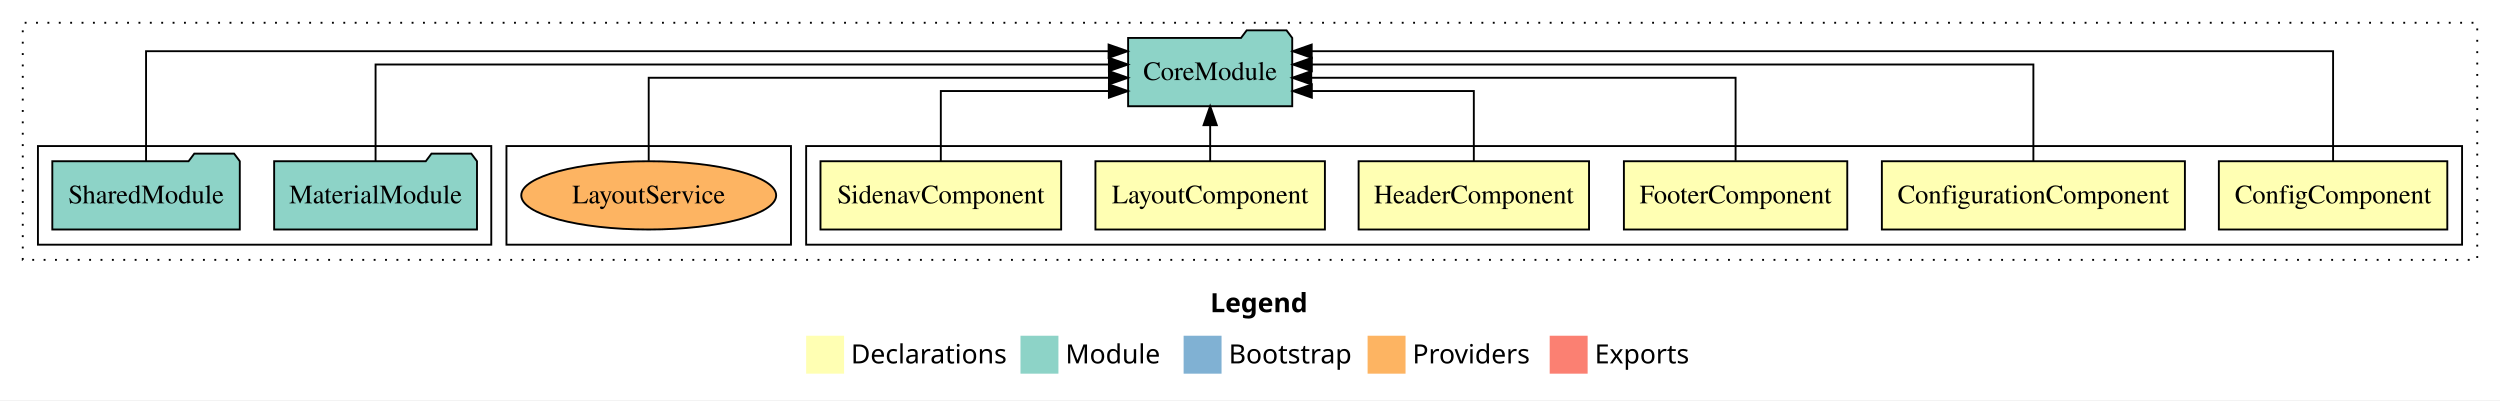
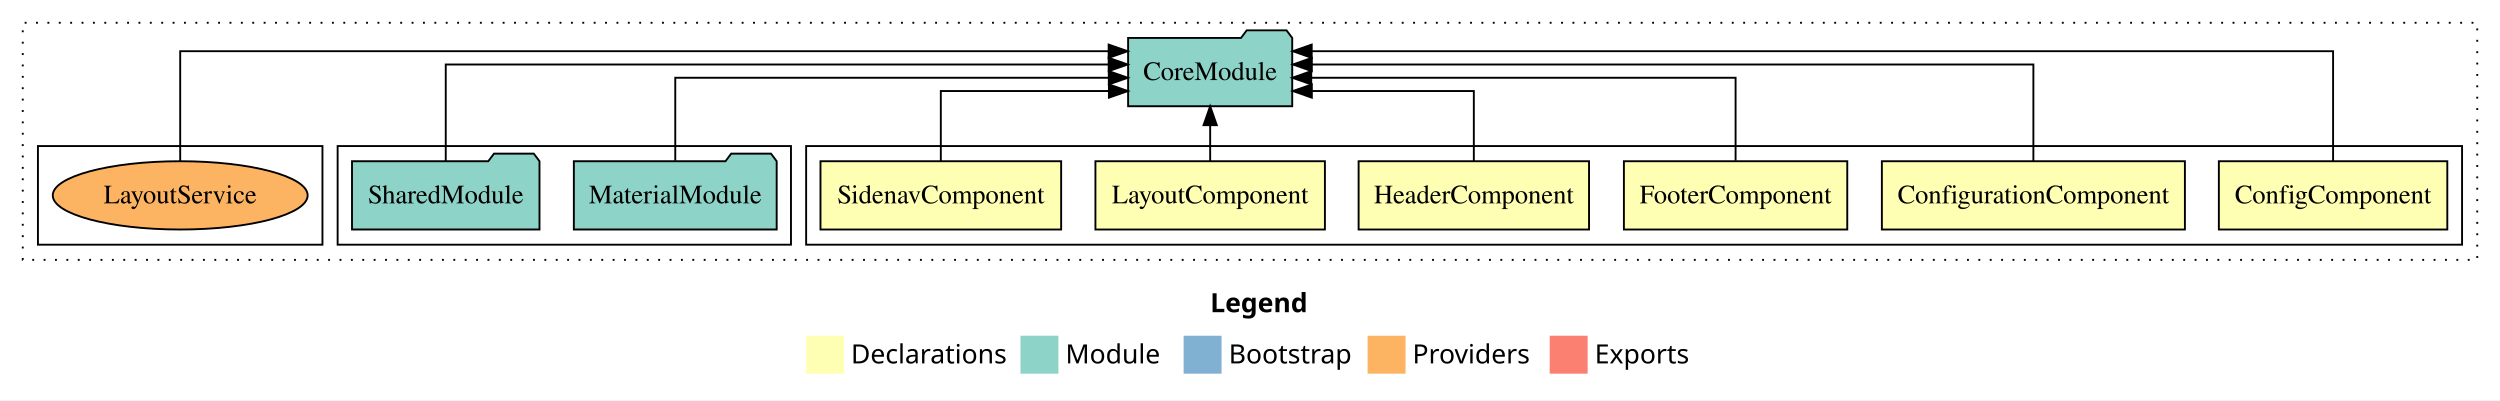
<svg xmlns="http://www.w3.org/2000/svg" width="1318pt" height="211pt" viewBox="0.00 0.00 1318.00 211.00">
  <g id="graph0" class="graph" transform="scale(1 1) rotate(0) translate(4 207)">
    <polygon fill="white" stroke="transparent" points="-4,4 -4,-207 1314,-207 1314,4 -4,4" />
    <text text-anchor="start" x="634.01" y="-42.4" font-family="sans-serif" font-weight="bold" font-size="14.00">Legend</text>
    <polygon fill="#ffffb3" stroke="transparent" points="421,-10 421,-30 441,-30 441,-10 421,-10" />
    <text text-anchor="start" x="444.63" y="-15.4" font-family="sans-serif" font-size="14.00">  Declarations</text>
    <polygon fill="#8dd3c7" stroke="transparent" points="534,-10 534,-30 554,-30 554,-10 534,-10" />
    <text text-anchor="start" x="557.73" y="-15.4" font-family="sans-serif" font-size="14.00">  Module</text>
    <polygon fill="#80b1d3" stroke="transparent" points="620,-10 620,-30 640,-30 640,-10 620,-10" />
    <text text-anchor="start" x="643.78" y="-15.4" font-family="sans-serif" font-size="14.00">  Bootstrap</text>
    <polygon fill="#fdb462" stroke="transparent" points="717,-10 717,-30 737,-30 737,-10 717,-10" />
    <text text-anchor="start" x="740.67" y="-15.4" font-family="sans-serif" font-size="14.00">  Providers</text>
    <polygon fill="#fb8072" stroke="transparent" points="813,-10 813,-30 833,-30 833,-10 813,-10" />
    <text text-anchor="start" x="836.73" y="-15.4" font-family="sans-serif" font-size="14.00">  Exports</text>
    <g id="clust1" class="cluster">
      <polygon fill="none" stroke="black" stroke-dasharray="1,5" points="8,-70 8,-195 1302,-195 1302,-70 8,-70" />
    </g>
    <g id="clust2" class="cluster">
      <polygon fill="none" stroke="black" points="421,-78 421,-130 1294,-130 1294,-78 421,-78" />
    </g>
+     <g id="clust9" class="cluster">
+       <polygon fill="none" stroke="black" points="174,-78 174,-130 413,-130 413,-78 174,-78" />
+     </g>
    <g id="clust12" class="cluster">
-       <polygon fill="none" stroke="black" points="263,-78 263,-130 413,-130 413,-78 263,-78" />
-     </g>
-     <g id="clust9" class="cluster">
-       <polygon fill="none" stroke="black" points="16,-78 16,-130 255,-130 255,-78 16,-78" />
+       <polygon fill="none" stroke="black" points="16,-78 16,-130 166,-130 166,-78 16,-78" />
    </g>
    <g id="node1" class="node">
      <polygon fill="#ffffb3" stroke="black" points="1286.22,-122 1165.78,-122 1165.78,-86 1286.22,-86 1286.22,-122" />
      <text text-anchor="middle" x="1226" y="-99.8" font-family="Times,serif" font-size="14.00">ConfigComponent</text>
    </g>
    <g id="node7" class="node">
      <polygon fill="#8dd3c7" stroke="black" points="677.26,-187 674.26,-191 653.26,-191 650.26,-187 590.74,-187 590.74,-151 677.26,-151 677.26,-187" />
      <text text-anchor="middle" x="634" y="-164.8" font-family="Times,serif" font-size="14.00">CoreModule</text>
    </g>
    <g id="edge1" class="edge">
      <path fill="none" stroke="black" d="M1226,-122.01C1226,-144.49 1226,-180 1226,-180 1226,-180 687.53,-180 687.53,-180" />
      <polygon fill="black" stroke="black" points="687.53,-176.5 677.53,-180 687.53,-183.5 687.53,-176.5" />
    </g>
    <g id="node2" class="node">
      <polygon fill="#ffffb3" stroke="black" points="1147.88,-122 988.12,-122 988.12,-86 1147.88,-86 1147.88,-122" />
      <text text-anchor="middle" x="1068" y="-99.8" font-family="Times,serif" font-size="14.00">ConfigurationComponent</text>
    </g>
    <g id="edge2" class="edge">
      <path fill="none" stroke="black" d="M1068,-122.13C1068,-142.57 1068,-173 1068,-173 1068,-173 687.6,-173 687.6,-173" />
      <polygon fill="black" stroke="black" points="687.6,-169.5 677.6,-173 687.6,-176.5 687.6,-169.5" />
    </g>
    <g id="node3" class="node">
      <polygon fill="#ffffb3" stroke="black" points="969.88,-122 852.12,-122 852.12,-86 969.88,-86 969.88,-122" />
      <text text-anchor="middle" x="911" y="-99.8" font-family="Times,serif" font-size="14.00">FooterComponent</text>
    </g>
    <g id="edge3" class="edge">
      <path fill="none" stroke="black" d="M911,-122.27C911,-140.56 911,-166 911,-166 911,-166 687.28,-166 687.28,-166" />
      <polygon fill="black" stroke="black" points="687.28,-162.5 677.28,-166 687.28,-169.5 687.28,-162.5" />
    </g>
    <g id="node4" class="node">
      <polygon fill="#ffffb3" stroke="black" points="833.74,-122 712.26,-122 712.26,-86 833.74,-86 833.74,-122" />
      <text text-anchor="middle" x="773" y="-99.8" font-family="Times,serif" font-size="14.00">HeaderComponent</text>
    </g>
    <g id="edge4" class="edge">
      <path fill="none" stroke="black" d="M773,-122.01C773,-138.05 773,-159 773,-159 773,-159 687.6,-159 687.6,-159" />
      <polygon fill="black" stroke="black" points="687.6,-155.5 677.6,-159 687.6,-162.5 687.6,-155.5" />
    </g>
    <g id="node5" class="node">
      <polygon fill="#ffffb3" stroke="black" points="694.49,-122 573.51,-122 573.51,-86 694.49,-86 694.49,-122" />
      <text text-anchor="middle" x="634" y="-99.8" font-family="Times,serif" font-size="14.00">LayoutComponent</text>
    </g>
    <g id="edge5" class="edge">
      <path fill="none" stroke="black" d="M634,-122.11C634,-122.11 634,-140.99 634,-140.99" />
      <polygon fill="black" stroke="black" points="630.5,-140.99 634,-150.99 637.5,-140.99 630.5,-140.99" />
    </g>
    <g id="node6" class="node">
      <polygon fill="#ffffb3" stroke="black" points="555.44,-122 428.56,-122 428.56,-86 555.44,-86 555.44,-122" />
      <text text-anchor="middle" x="492" y="-99.8" font-family="Times,serif" font-size="14.00">SidenavComponent</text>
    </g>
    <g id="edge6" class="edge">
      <path fill="none" stroke="black" d="M492,-122.01C492,-138.05 492,-159 492,-159 492,-159 580.62,-159 580.62,-159" />
      <polygon fill="black" stroke="black" points="580.62,-162.5 590.62,-159 580.62,-155.5 580.62,-162.5" />
    </g>
    <g id="node8" class="node">
-       <polygon fill="#8dd3c7" stroke="black" points="247.47,-122 244.47,-126 223.47,-126 220.47,-122 140.53,-122 140.53,-86 247.47,-86 247.47,-122" />
-       <text text-anchor="middle" x="194" y="-99.8" font-family="Times,serif" font-size="14.00">MaterialModule</text>
+       <polygon fill="#8dd3c7" stroke="black" points="405.47,-122 402.47,-126 381.47,-126 378.47,-122 298.53,-122 298.53,-86 405.47,-86 405.47,-122" />
+       <text text-anchor="middle" x="352" y="-99.8" font-family="Times,serif" font-size="14.00">MaterialModule</text>
    </g>
    <g id="edge7" class="edge">
-       <path fill="none" stroke="black" d="M194,-122.13C194,-142.57 194,-173 194,-173 194,-173 580.61,-173 580.61,-173" />
-       <polygon fill="black" stroke="black" points="580.61,-176.5 590.61,-173 580.61,-169.5 580.61,-176.5" />
+       <path fill="none" stroke="black" d="M352,-122.27C352,-140.56 352,-166 352,-166 352,-166 580.56,-166 580.56,-166" />
+       <polygon fill="black" stroke="black" points="580.56,-169.5 590.56,-166 580.56,-162.5 580.56,-169.5" />
    </g>
    <g id="node9" class="node">
-       <polygon fill="#8dd3c7" stroke="black" points="122.42,-122 119.42,-126 98.42,-126 95.42,-122 23.58,-122 23.58,-86 122.42,-86 122.42,-122" />
-       <text text-anchor="middle" x="73" y="-99.8" font-family="Times,serif" font-size="14.00">SharedModule</text>
+       <polygon fill="#8dd3c7" stroke="black" points="280.42,-122 277.42,-126 256.42,-126 253.42,-122 181.58,-122 181.58,-86 280.42,-86 280.42,-122" />
+       <text text-anchor="middle" x="231" y="-99.8" font-family="Times,serif" font-size="14.00">SharedModule</text>
    </g>
    <g id="edge8" class="edge">
-       <path fill="none" stroke="black" d="M73,-122.01C73,-144.49 73,-180 73,-180 73,-180 580.45,-180 580.45,-180" />
-       <polygon fill="black" stroke="black" points="580.45,-183.5 590.45,-180 580.45,-176.5 580.45,-183.5" />
+       <path fill="none" stroke="black" d="M231,-122.13C231,-142.57 231,-173 231,-173 231,-173 580.49,-173 580.49,-173" />
+       <polygon fill="black" stroke="black" points="580.49,-176.5 590.49,-173 580.49,-169.5 580.49,-176.5" />
    </g>
    <g id="node10" class="node">
-       <ellipse fill="#fdb462" stroke="black" cx="338" cy="-104" rx="67.19" ry="18" />
-       <text text-anchor="middle" x="338" y="-99.8" font-family="Times,serif" font-size="14.00">LayoutService</text>
+       <ellipse fill="#fdb462" stroke="black" cx="91" cy="-104" rx="67.19" ry="18" />
+       <text text-anchor="middle" x="91" y="-99.8" font-family="Times,serif" font-size="14.00">LayoutService</text>
    </g>
    <g id="edge9" class="edge">
-       <path fill="none" stroke="black" d="M338,-122.27C338,-140.56 338,-166 338,-166 338,-166 580.64,-166 580.64,-166" />
-       <polygon fill="black" stroke="black" points="580.64,-169.5 590.64,-166 580.64,-162.5 580.64,-169.5" />
+       <path fill="none" stroke="black" d="M91,-122.01C91,-144.49 91,-180 91,-180 91,-180 580.48,-180 580.48,-180" />
+       <polygon fill="black" stroke="black" points="580.48,-183.5 590.48,-180 580.48,-176.5 580.48,-183.5" />
    </g>
  </g>
</svg>
